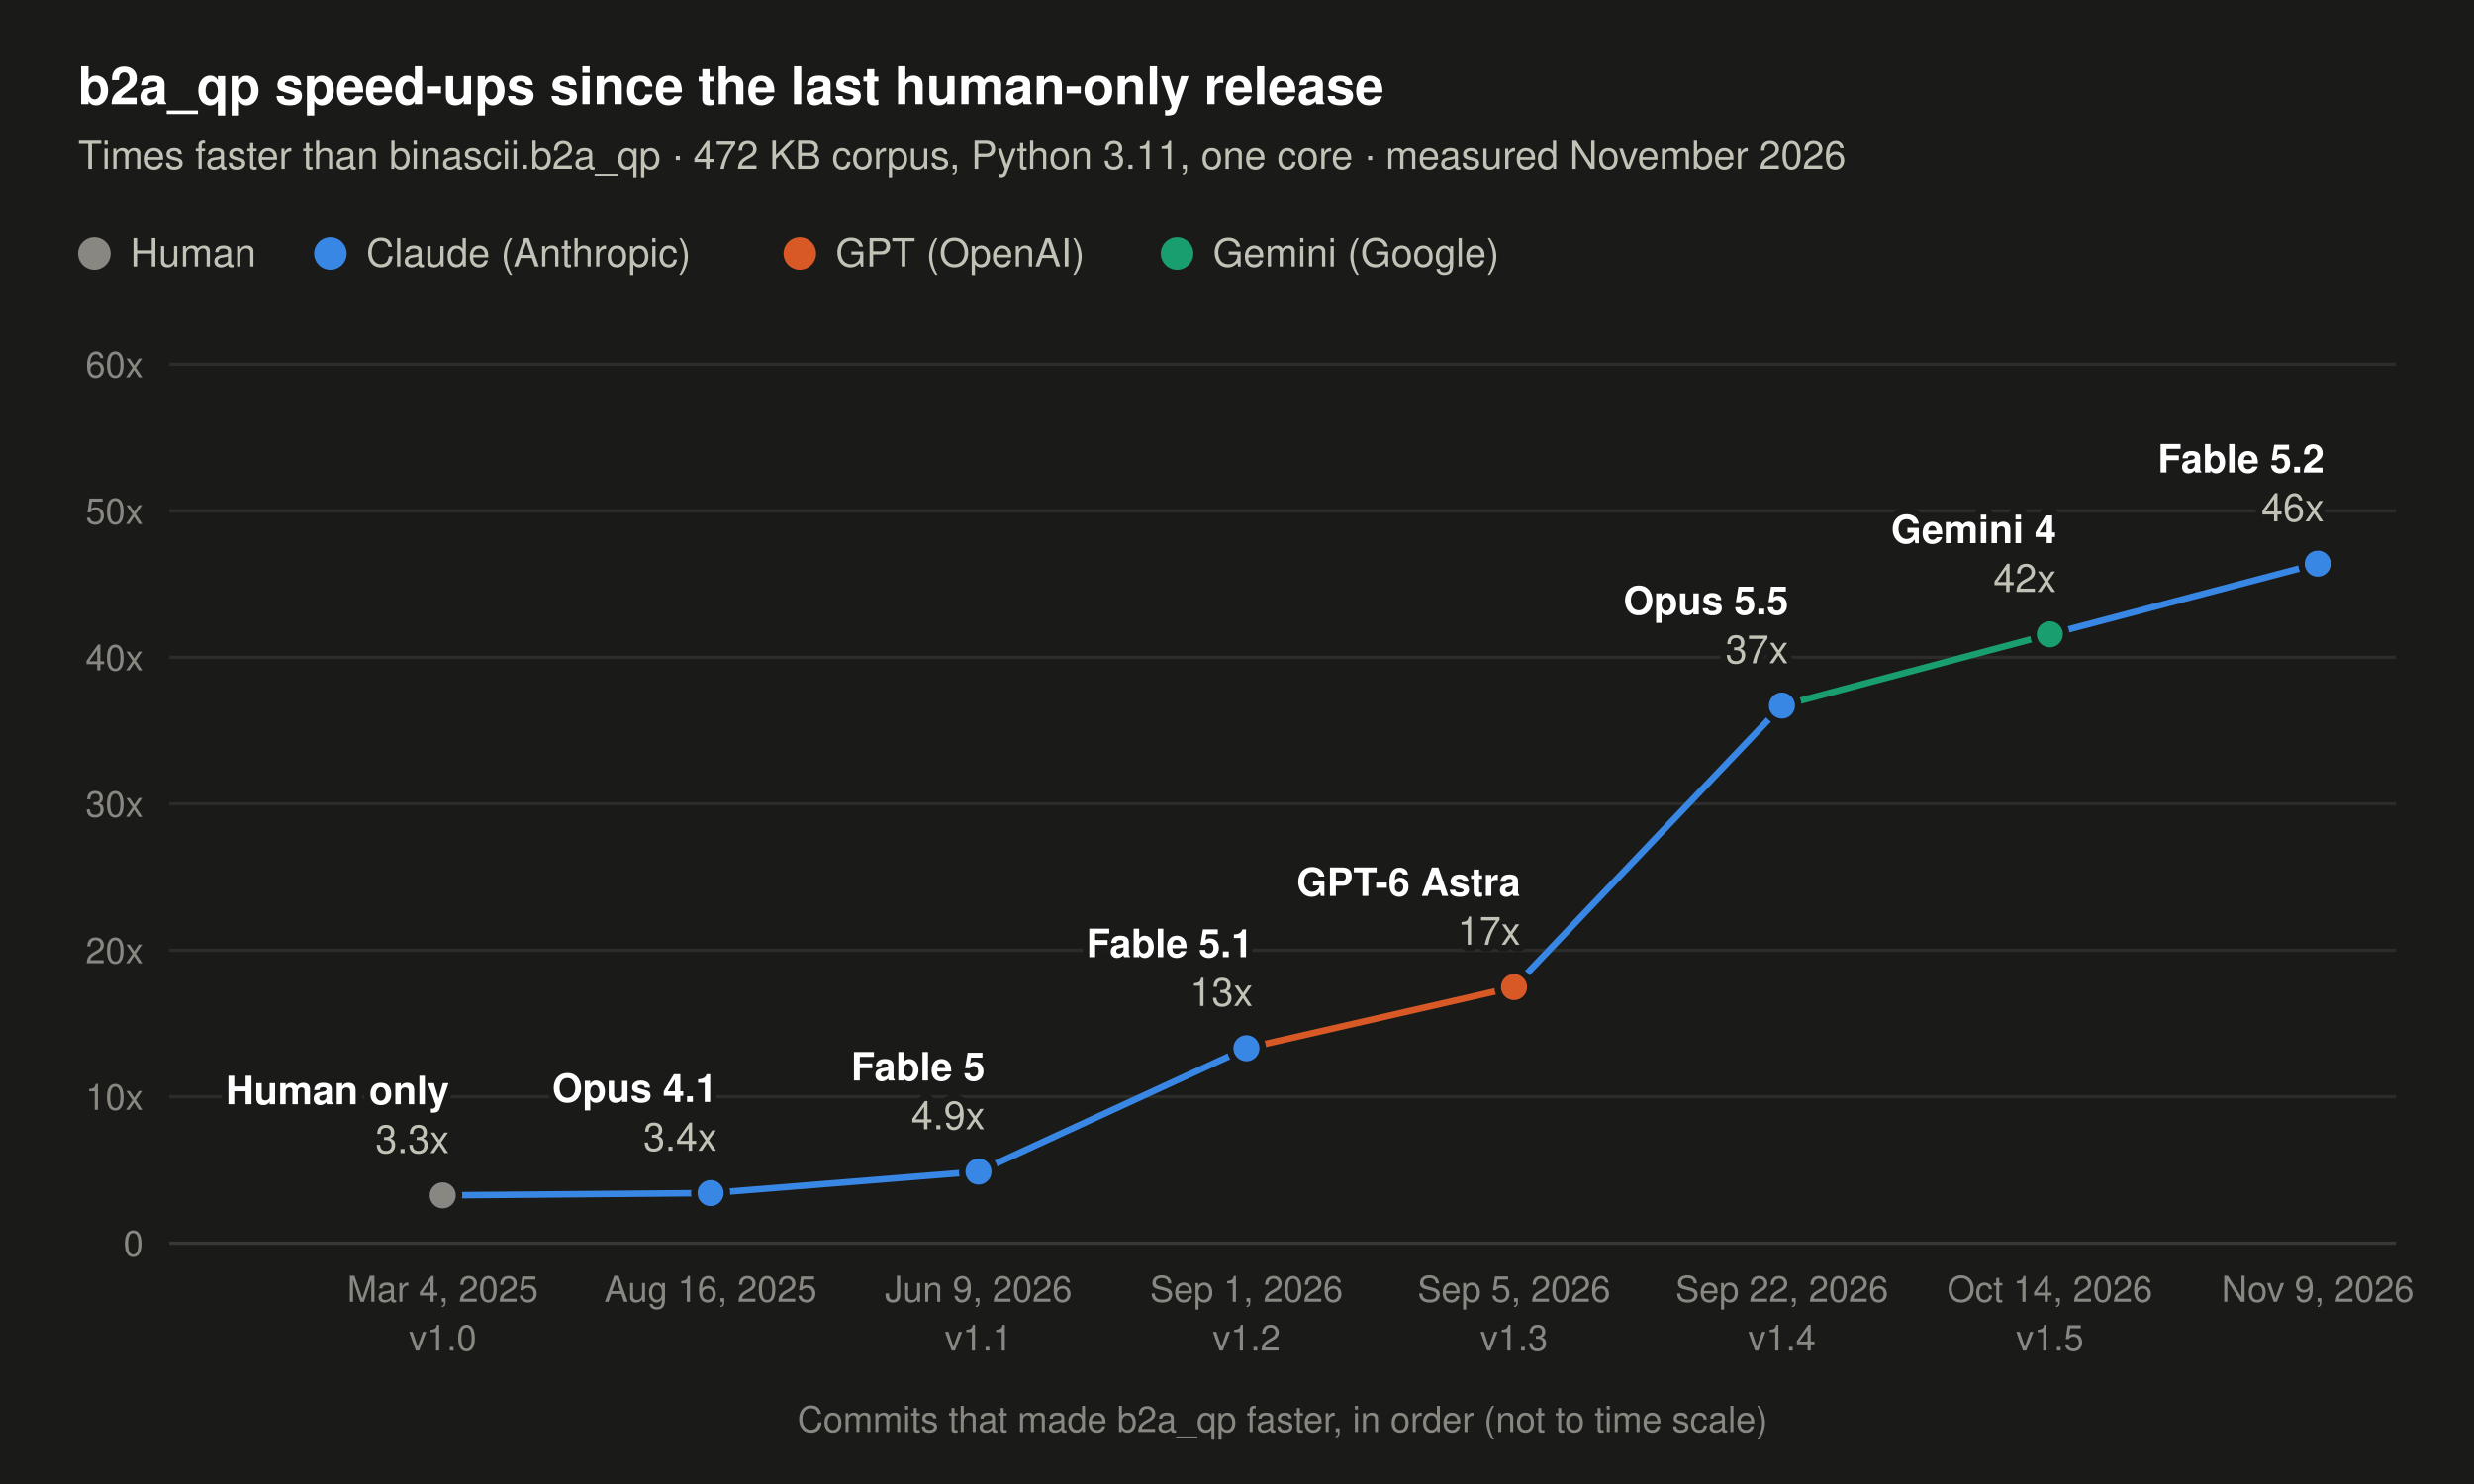
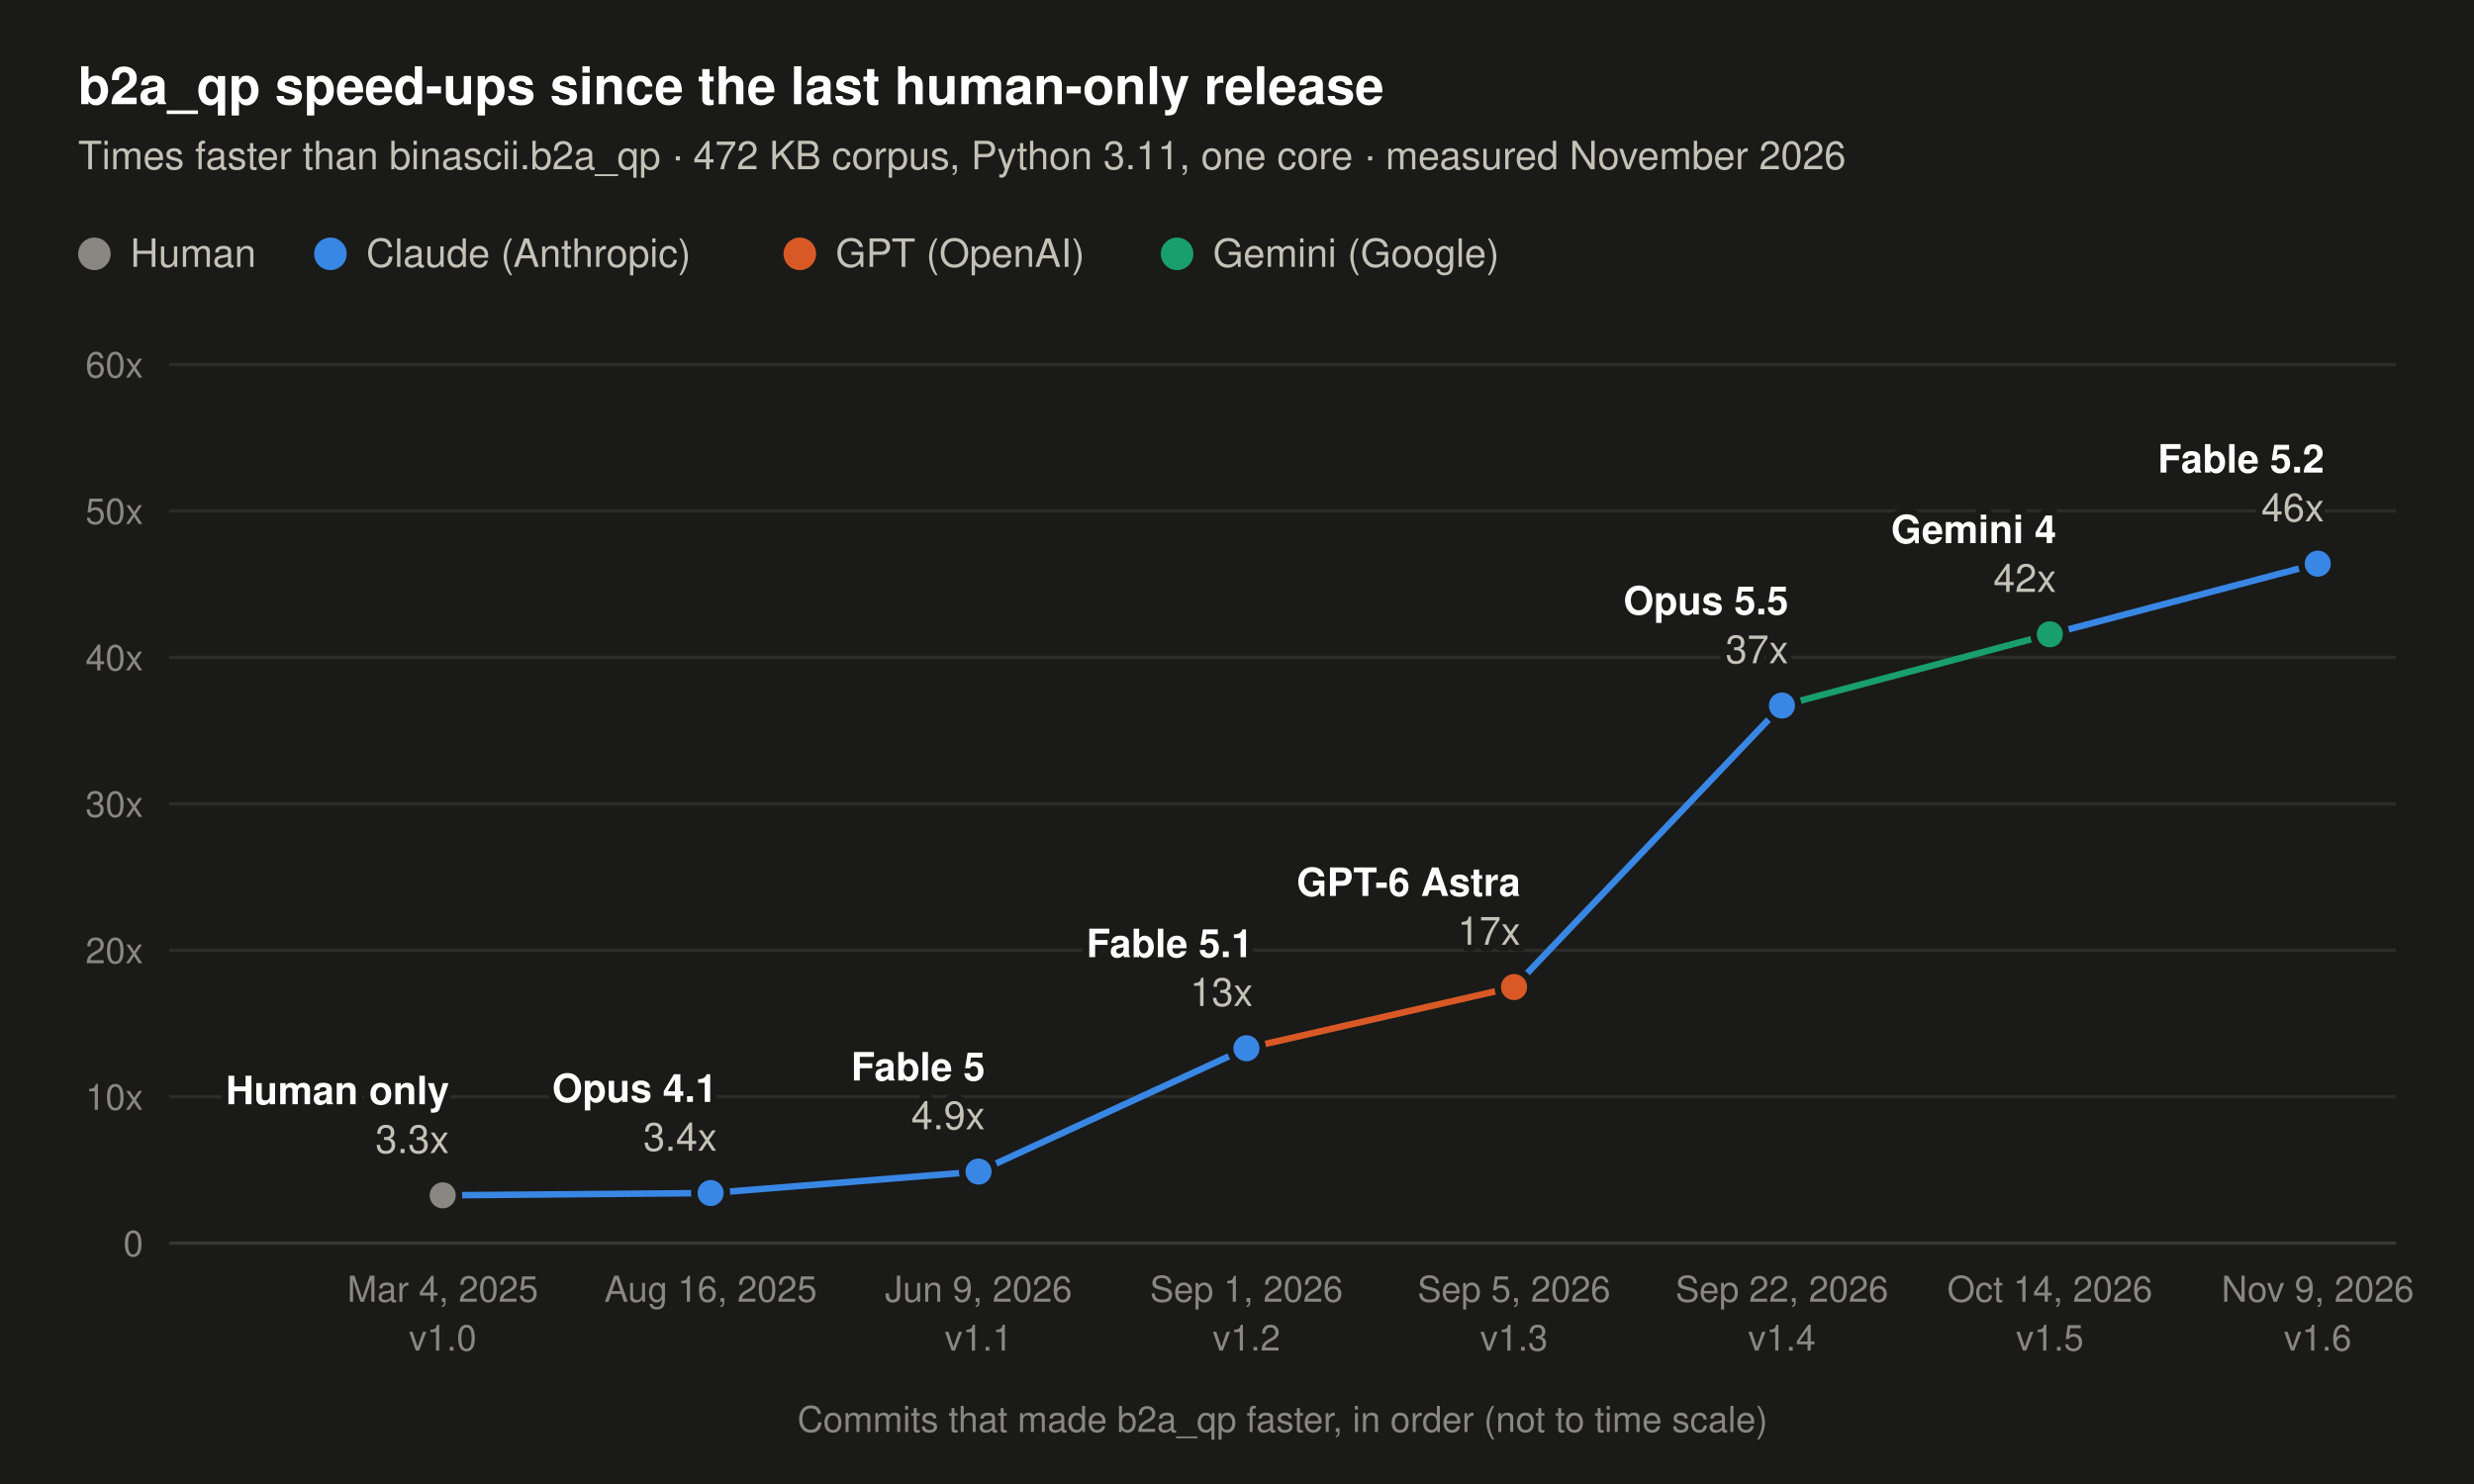
<svg xmlns="http://www.w3.org/2000/svg" width="760" height="456" viewBox="0 0 760 456" role="img" aria-labelledby="t d">
  <rect width="760" height="456" fill="#1a1a19" />
  <g font-family="system-ui, -apple-system, &quot;Segoe UI&quot;, Helvetica, Arial, sans-serif">
    <text x="24" y="32" font-size="16" font-weight="600" fill="#ffffff">b2a_qp speed-ups since the last human-only release</text>
    <text x="24" y="52" font-size="12" fill="#c3c2b7">Times faster than binascii.b2a_qp · 472 KB corpus, Python 3.11, one core · measured November 2026</text>
    <circle cx="29.0" cy="78" r="5" fill="#898781" />
    <text x="40.0" y="82" font-size="12" fill="#c3c2b7">Human</text>
    <circle cx="101.5" cy="78" r="5" fill="#3987e5" />
    <text x="112.5" y="82" font-size="12" fill="#c3c2b7">Claude (Anthropic)</text>
    <circle cx="245.7" cy="78" r="5" fill="#d95926" />
    <text x="256.7" y="82" font-size="12" fill="#c3c2b7">GPT (OpenAI)</text>
    <circle cx="361.6" cy="78" r="5" fill="#199e70" />
    <text x="372.6" y="82" font-size="12" fill="#c3c2b7">Gemini (Google)</text>
    <line x1="52" y1="382.0" x2="736" y2="382.0" stroke="#383835" stroke-width="1" />
    <text x="44" y="386.0" font-size="11" text-anchor="end" fill="#898781" style="font-variant-numeric: tabular-nums">0</text>
    <line x1="52" y1="337.0" x2="736" y2="337.0" stroke="#2c2c2a" stroke-width="1" />
    <text x="44" y="341.0" font-size="11" text-anchor="end" fill="#898781" style="font-variant-numeric: tabular-nums">10x</text>
    <line x1="52" y1="292.0" x2="736" y2="292.0" stroke="#2c2c2a" stroke-width="1" />
    <text x="44" y="296.0" font-size="11" text-anchor="end" fill="#898781" style="font-variant-numeric: tabular-nums">20x</text>
    <line x1="52" y1="247.0" x2="736" y2="247.0" stroke="#2c2c2a" stroke-width="1" />
    <text x="44" y="251.0" font-size="11" text-anchor="end" fill="#898781" style="font-variant-numeric: tabular-nums">30x</text>
    <line x1="52" y1="202.0" x2="736" y2="202.0" stroke="#2c2c2a" stroke-width="1" />
    <text x="44" y="206.0" font-size="11" text-anchor="end" fill="#898781" style="font-variant-numeric: tabular-nums">40x</text>
    <line x1="52" y1="157.0" x2="736" y2="157.0" stroke="#2c2c2a" stroke-width="1" />
    <text x="44" y="161.0" font-size="11" text-anchor="end" fill="#898781" style="font-variant-numeric: tabular-nums">50x</text>
    <line x1="52" y1="112.0" x2="736" y2="112.0" stroke="#2c2c2a" stroke-width="1" />
    <text x="44" y="116.0" font-size="11" text-anchor="end" fill="#898781" style="font-variant-numeric: tabular-nums">60x</text>
    <text x="136.0" y="400" font-size="11" text-anchor="middle" fill="#898781">Mar 4, 2025</text>
    <text x="136.0" y="415" font-size="11" text-anchor="middle" fill="#898781">v1.0</text>
    <text x="218.3" y="400" font-size="11" text-anchor="middle" fill="#898781">Aug 16, 2025</text>
    <text x="300.6" y="400" font-size="11" text-anchor="middle" fill="#898781">Jun 9, 2026</text>
    <text x="300.6" y="415" font-size="11" text-anchor="middle" fill="#898781">v1.1</text>
    <text x="382.9" y="400" font-size="11" text-anchor="middle" fill="#898781">Sep 1, 2026</text>
    <text x="382.9" y="415" font-size="11" text-anchor="middle" fill="#898781">v1.2</text>
    <text x="465.1" y="400" font-size="11" text-anchor="middle" fill="#898781">Sep 5, 2026</text>
    <text x="465.1" y="415" font-size="11" text-anchor="middle" fill="#898781">v1.3</text>
    <text x="547.4" y="400" font-size="11" text-anchor="middle" fill="#898781">Sep 22, 2026</text>
    <text x="547.4" y="415" font-size="11" text-anchor="middle" fill="#898781">v1.4</text>
    <text x="629.7" y="400" font-size="11" text-anchor="middle" fill="#898781">Oct 14, 2026</text>
    <text x="629.7" y="415" font-size="11" text-anchor="middle" fill="#898781">v1.5</text>
    <text x="712.0" y="400" font-size="11" text-anchor="middle" fill="#898781">Nov 9, 2026</text>
+     <text x="712.0" y="415" font-size="11" text-anchor="middle" fill="#898781">v1.6</text>
    <text x="394.0" y="440" font-size="11" text-anchor="middle" fill="#898781">Commits that made b2a_qp faster, in order (not to time scale)</text>
    <line x1="136.0" y1="367.3" x2="218.3" y2="366.6" stroke="#3987e5" stroke-width="2" stroke-linecap="round" />
    <line x1="218.3" y1="366.6" x2="300.6" y2="360.0" stroke="#3987e5" stroke-width="2" stroke-linecap="round" />
    <line x1="300.6" y1="360.0" x2="382.9" y2="322.1" stroke="#3987e5" stroke-width="2" stroke-linecap="round" />
    <line x1="382.9" y1="322.1" x2="465.1" y2="303.3" stroke="#d95926" stroke-width="2" stroke-linecap="round" />
    <line x1="465.1" y1="303.3" x2="547.4" y2="216.8" stroke="#3987e5" stroke-width="2" stroke-linecap="round" />
    <line x1="547.4" y1="216.8" x2="629.7" y2="194.9" stroke="#199e70" stroke-width="2" stroke-linecap="round" />
    <line x1="629.7" y1="194.9" x2="712.0" y2="173.2" stroke="#3987e5" stroke-width="2" stroke-linecap="round" />
    <circle cx="136.0" cy="367.3" r="5" fill="#898781" stroke="#1a1a19" stroke-width="2" />
    <circle cx="218.3" cy="366.6" r="5" fill="#3987e5" stroke="#1a1a19" stroke-width="2" />
    <circle cx="300.6" cy="360.0" r="5" fill="#3987e5" stroke="#1a1a19" stroke-width="2" />
    <circle cx="382.9" cy="322.1" r="5" fill="#3987e5" stroke="#1a1a19" stroke-width="2" />
    <circle cx="465.1" cy="303.3" r="5" fill="#d95926" stroke="#1a1a19" stroke-width="2" />
    <circle cx="547.4" cy="216.8" r="5" fill="#3987e5" stroke="#1a1a19" stroke-width="2" />
    <circle cx="629.7" cy="194.9" r="5" fill="#199e70" stroke="#1a1a19" stroke-width="2" />
    <circle cx="712.0" cy="173.2" r="5" fill="#3987e5" stroke="#1a1a19" stroke-width="2" />
    <text x="138.0" y="339.3" font-size="12" font-weight="600" text-anchor="end" fill="#ffffff" stroke="#1a1a19" stroke-width="4" stroke-linejoin="round" paint-order="stroke">Human only</text>
    <text x="138.0" y="354.3" font-size="12" text-anchor="end" fill="#c3c2b7" stroke="#1a1a19" stroke-width="4" stroke-linejoin="round" paint-order="stroke" style="font-variant-numeric: tabular-nums">3.3x</text>
    <text x="220.3" y="338.6" font-size="12" font-weight="600" text-anchor="end" fill="#ffffff" stroke="#1a1a19" stroke-width="4" stroke-linejoin="round" paint-order="stroke">Opus 4.1</text>
    <text x="220.3" y="353.6" font-size="12" text-anchor="end" fill="#c3c2b7" stroke="#1a1a19" stroke-width="4" stroke-linejoin="round" paint-order="stroke" style="font-variant-numeric: tabular-nums">3.4x</text>
    <text x="302.6" y="332.0" font-size="12" font-weight="600" text-anchor="end" fill="#ffffff" stroke="#1a1a19" stroke-width="4" stroke-linejoin="round" paint-order="stroke">Fable 5</text>
    <text x="302.6" y="347.0" font-size="12" text-anchor="end" fill="#c3c2b7" stroke="#1a1a19" stroke-width="4" stroke-linejoin="round" paint-order="stroke" style="font-variant-numeric: tabular-nums">4.9x</text>
    <text x="384.9" y="294.1" font-size="12" font-weight="600" text-anchor="end" fill="#ffffff" stroke="#1a1a19" stroke-width="4" stroke-linejoin="round" paint-order="stroke">Fable 5.1</text>
    <text x="384.9" y="309.1" font-size="12" text-anchor="end" fill="#c3c2b7" stroke="#1a1a19" stroke-width="4" stroke-linejoin="round" paint-order="stroke" style="font-variant-numeric: tabular-nums">13x</text>
    <text x="467.1" y="275.3" font-size="12" font-weight="600" text-anchor="end" fill="#ffffff" stroke="#1a1a19" stroke-width="4" stroke-linejoin="round" paint-order="stroke">GPT-6 Astra</text>
    <text x="467.1" y="290.3" font-size="12" text-anchor="end" fill="#c3c2b7" stroke="#1a1a19" stroke-width="4" stroke-linejoin="round" paint-order="stroke" style="font-variant-numeric: tabular-nums">17x</text>
    <text x="549.4" y="188.8" font-size="12" font-weight="600" text-anchor="end" fill="#ffffff" stroke="#1a1a19" stroke-width="4" stroke-linejoin="round" paint-order="stroke">Opus 5.5</text>
    <text x="549.4" y="203.8" font-size="12" text-anchor="end" fill="#c3c2b7" stroke="#1a1a19" stroke-width="4" stroke-linejoin="round" paint-order="stroke" style="font-variant-numeric: tabular-nums">37x</text>
    <text x="631.7" y="166.9" font-size="12" font-weight="600" text-anchor="end" fill="#ffffff" stroke="#1a1a19" stroke-width="4" stroke-linejoin="round" paint-order="stroke">Gemini 4</text>
    <text x="631.7" y="181.9" font-size="12" text-anchor="end" fill="#c3c2b7" stroke="#1a1a19" stroke-width="4" stroke-linejoin="round" paint-order="stroke" style="font-variant-numeric: tabular-nums">42x</text>
    <text x="714.0" y="145.2" font-size="12" font-weight="600" text-anchor="end" fill="#ffffff" stroke="#1a1a19" stroke-width="4" stroke-linejoin="round" paint-order="stroke">Fable 5.2</text>
    <text x="714.0" y="160.2" font-size="12" text-anchor="end" fill="#c3c2b7" stroke="#1a1a19" stroke-width="4" stroke-linejoin="round" paint-order="stroke" style="font-variant-numeric: tabular-nums">46x</text>
  </g>
</svg>
